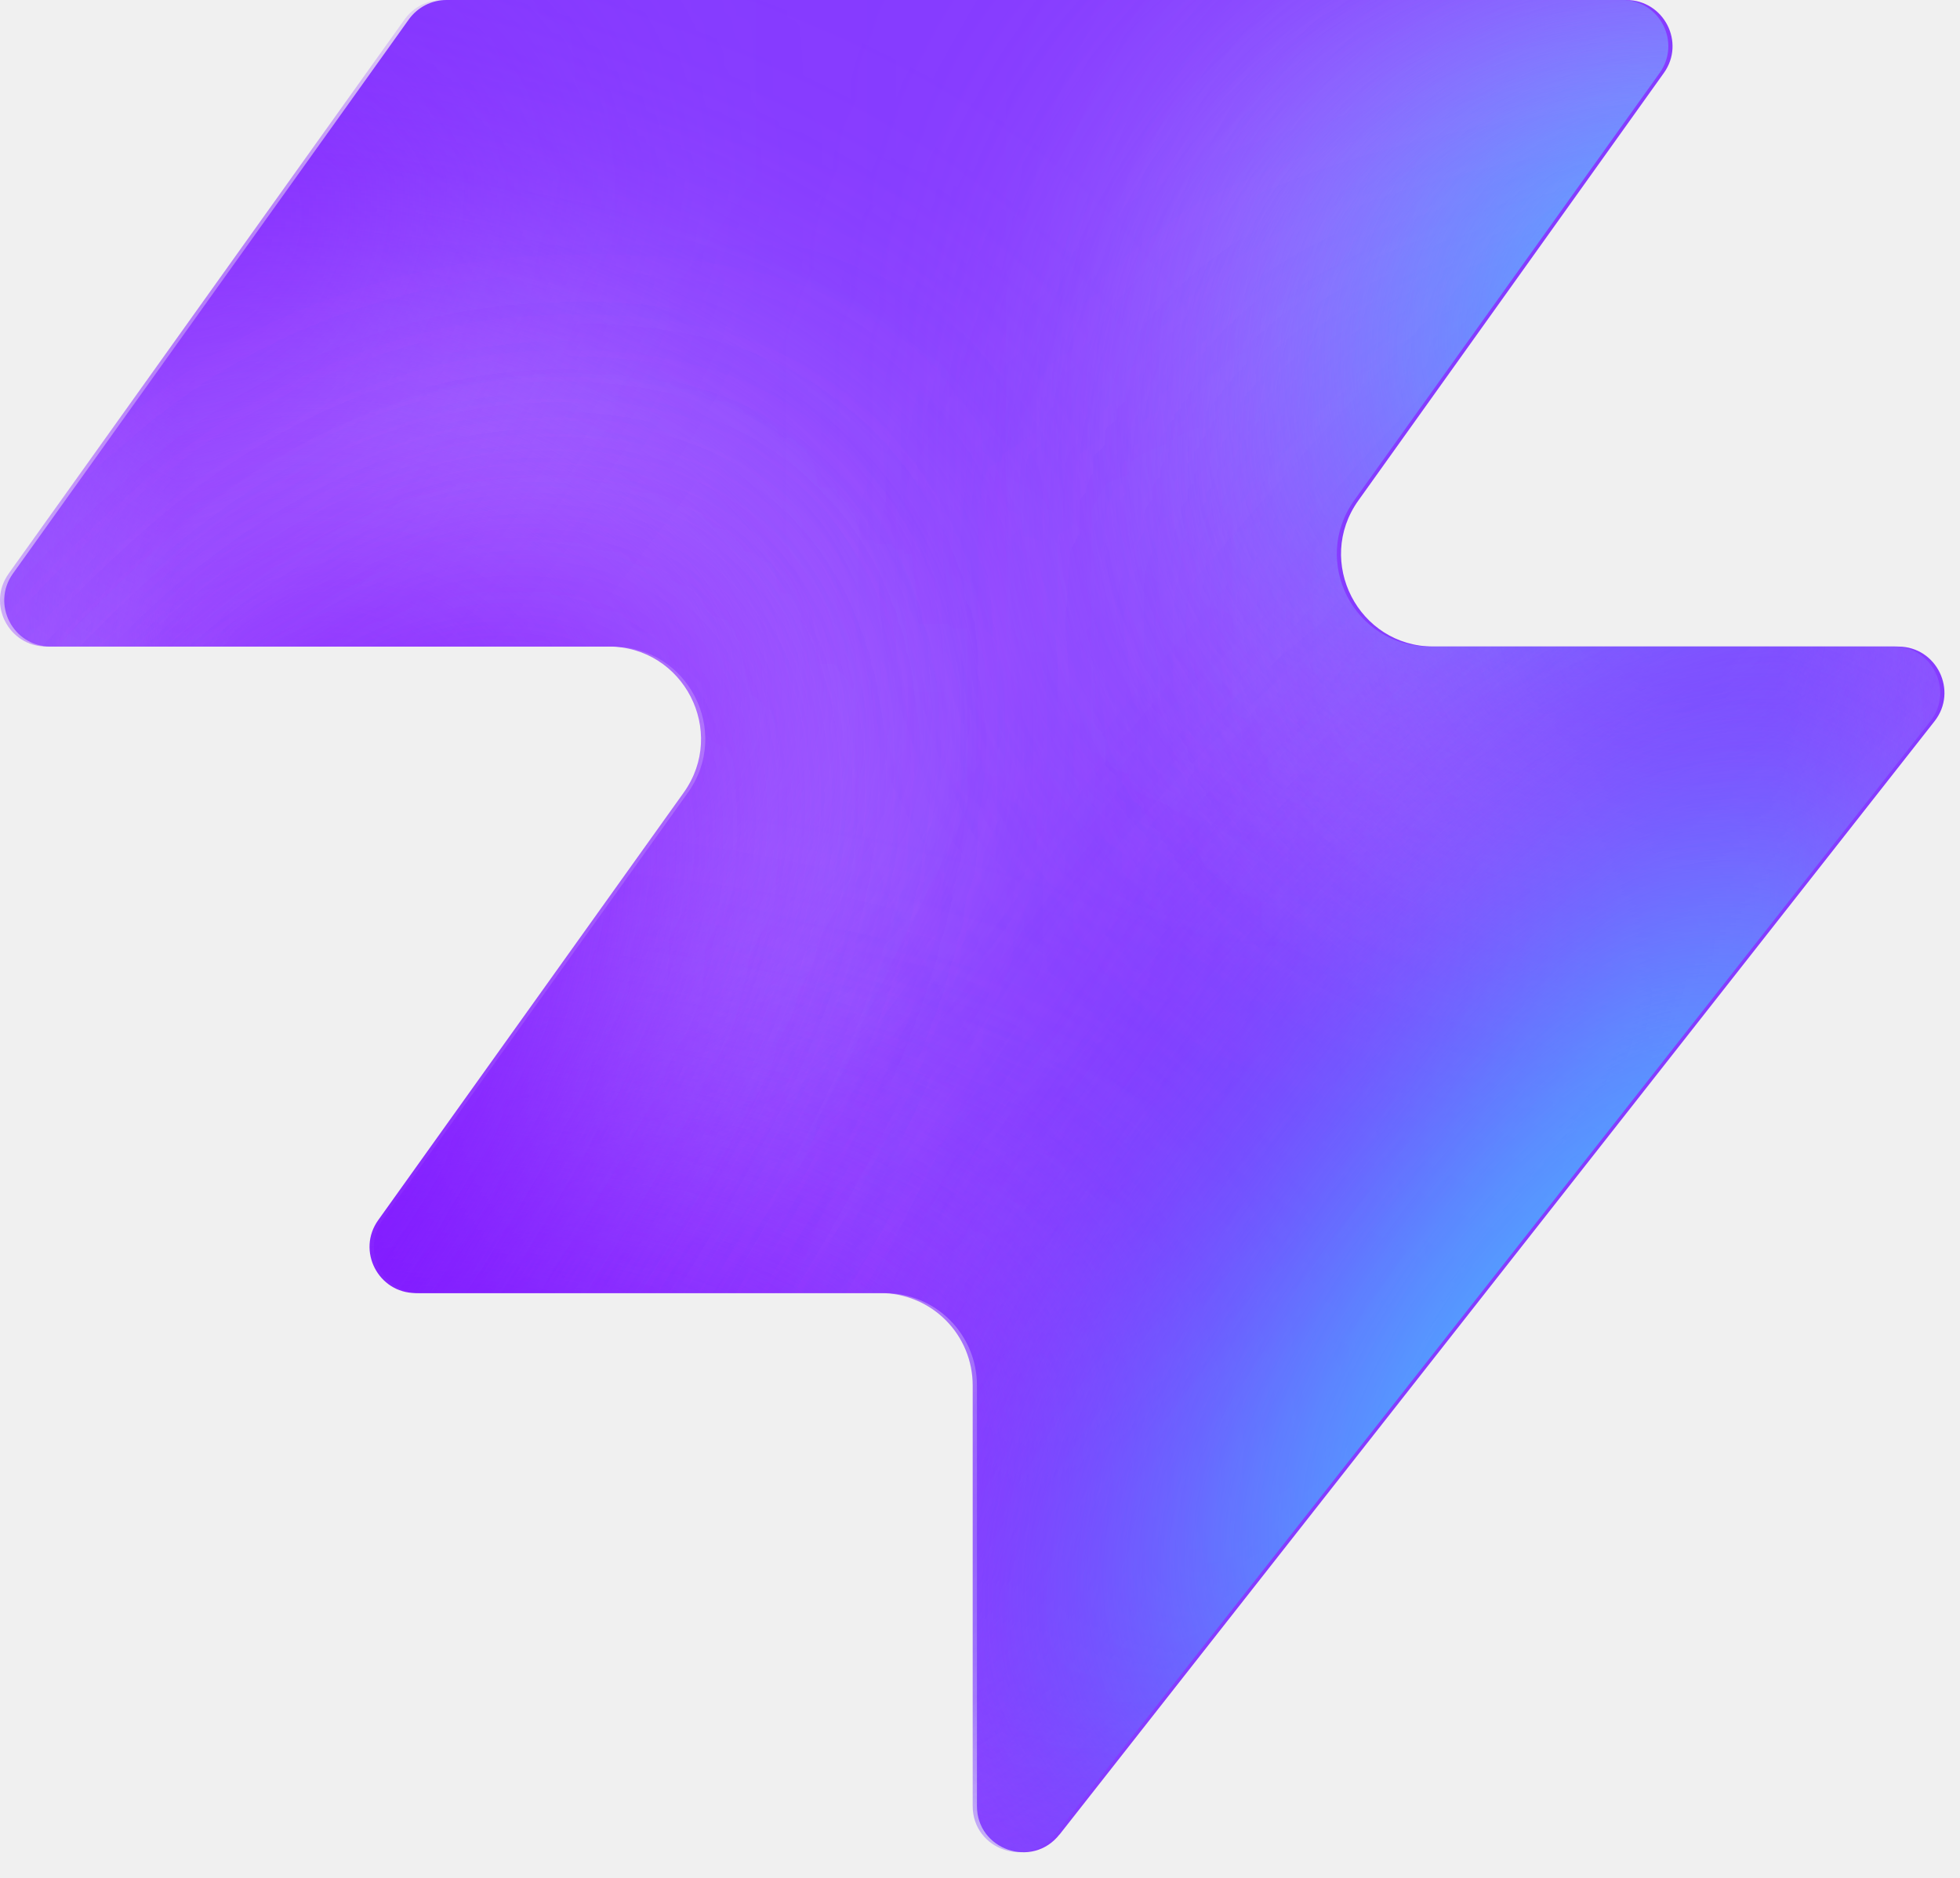
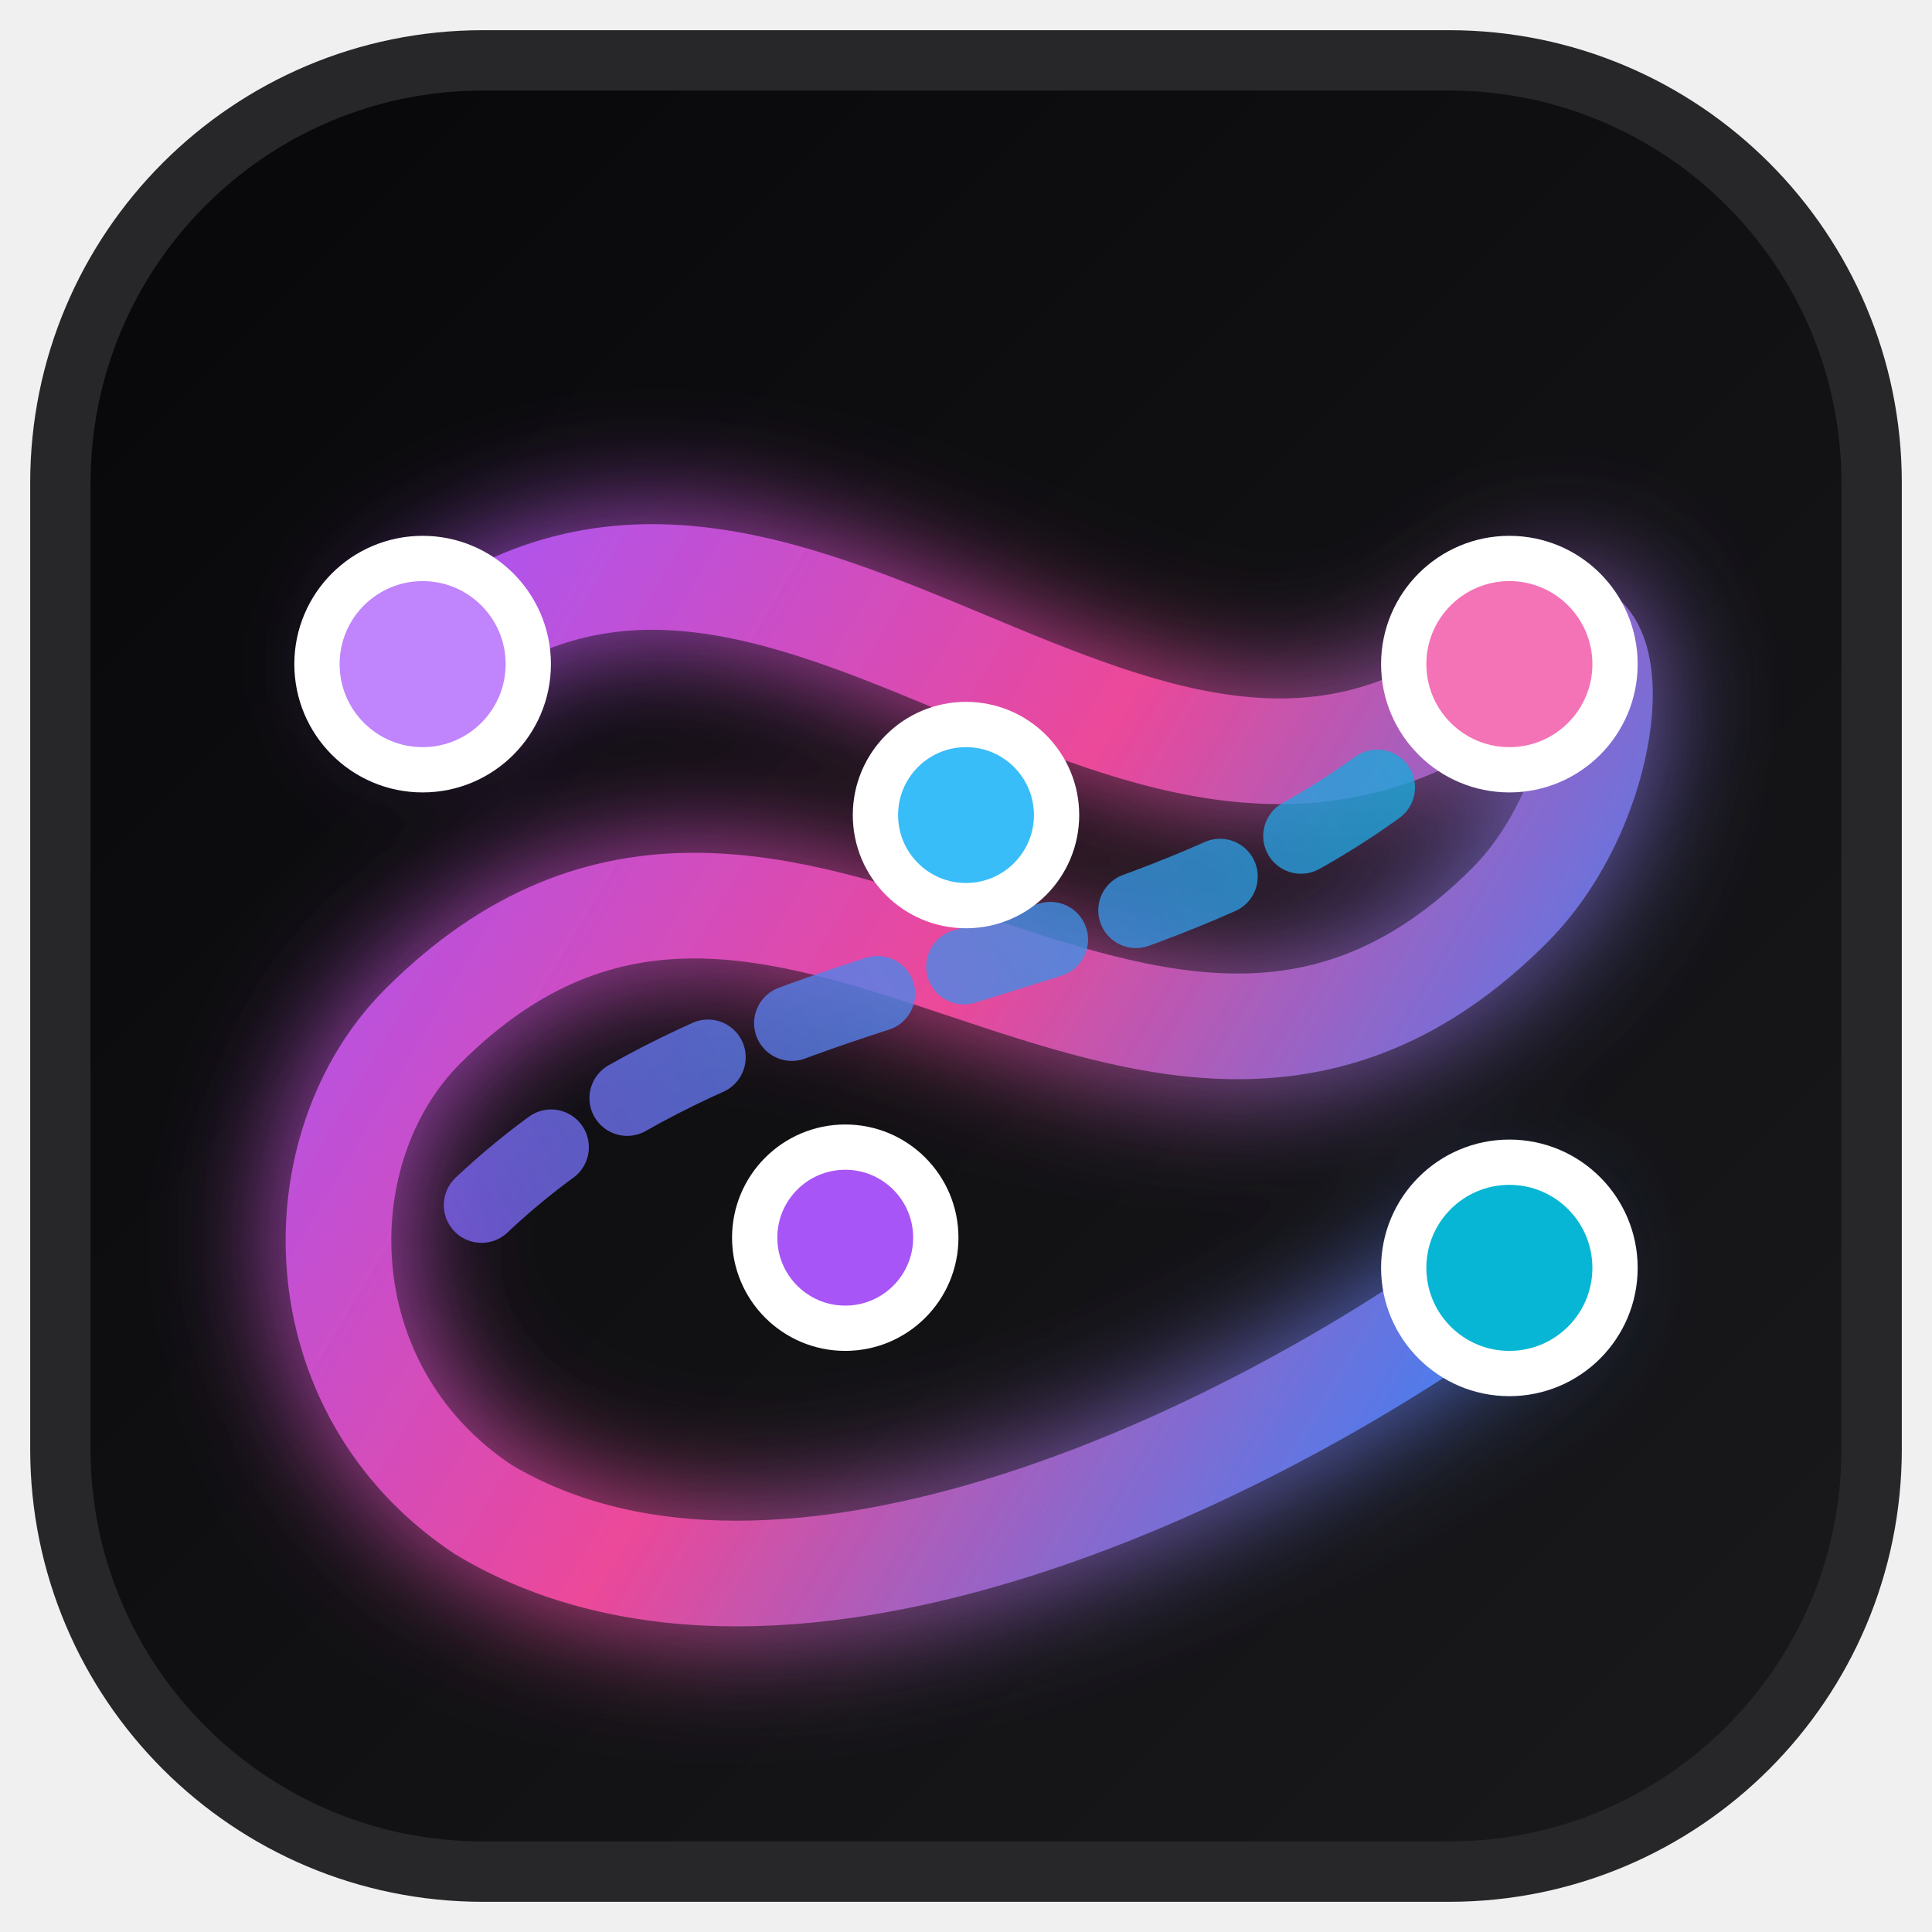
- <svg xmlns="http://www.w3.org/2000/svg" width="48" height="46" fill="none" viewBox="0 0 48 46">
-   <path fill="#863bff" d="M25.946 44.938c-.664.845-2.021.375-2.021-.698V33.937a2.26 2.26 0 0 0-2.262-2.262H10.287c-.92 0-1.456-1.04-.92-1.788l7.48-10.471c1.07-1.497 0-3.578-1.842-3.578H1.237c-.92 0-1.456-1.04-.92-1.788L10.013.474c.214-.297.556-.474.92-.474h28.894c.92 0 1.456 1.04.92 1.788l-7.48 10.471c-1.07 1.498 0 3.579 1.842 3.579h11.377c.943 0 1.473 1.088.89 1.83L25.947 44.94z" style="fill:#863bff;fill:color(display-p3 .525 .23 1);fill-opacity:1" />
-   <mask id="a" width="48" height="46" x="0" y="0" maskUnits="userSpaceOnUse" style="mask-type:alpha">
-     <path fill="#000" d="M25.842 44.938c-.664.844-2.021.375-2.021-.698V33.937a2.26 2.26 0 0 0-2.262-2.262H10.183c-.92 0-1.456-1.04-.92-1.788l7.48-10.471c1.07-1.498 0-3.579-1.842-3.579H1.133c-.92 0-1.456-1.04-.92-1.787L9.91.473c.214-.297.556-.474.92-.474h28.894c.92 0 1.456 1.04.92 1.788l-7.48 10.471c-1.07 1.498 0 3.578 1.842 3.578h11.377c.943 0 1.473 1.088.89 1.832L25.843 44.94z" style="fill:#000;fill-opacity:1" />
-   </mask>
-   <g mask="url(#a)">
-     <g filter="url(#b)">
-       <ellipse cx="5.508" cy="14.704" fill="#ede6ff" rx="5.508" ry="14.704" style="fill:#ede6ff;fill:color(display-p3 .927 .903 1);fill-opacity:1" transform="matrix(.00324 1 1 -.00324 -4.47 31.516)" />
-     </g>
-     <g filter="url(#c)">
-       <ellipse cx="10.399" cy="29.851" fill="#ede6ff" rx="10.399" ry="29.851" style="fill:#ede6ff;fill:color(display-p3 .927 .903 1);fill-opacity:1" transform="matrix(.00324 1 1 -.00324 -39.328 7.883)" />
-     </g>
-     <g filter="url(#d)">
-       <ellipse cx="5.508" cy="30.487" fill="#7e14ff" rx="5.508" ry="30.487" style="fill:#7e14ff;fill:color(display-p3 .492 .077 1);fill-opacity:1" transform="rotate(89.814 -25.913 -14.639)scale(1 -1)" />
-     </g>
-     <g filter="url(#e)">
-       <ellipse cx="5.508" cy="30.599" fill="#7e14ff" rx="5.508" ry="30.599" style="fill:#7e14ff;fill:color(display-p3 .492 .077 1);fill-opacity:1" transform="rotate(89.814 -32.644 -3.334)scale(1 -1)" />
-     </g>
-     <g filter="url(#f)">
-       <ellipse cx="5.508" cy="30.599" fill="#7e14ff" rx="5.508" ry="30.599" style="fill:#7e14ff;fill:color(display-p3 .492 .077 1);fill-opacity:1" transform="matrix(.00324 1 1 -.00324 -34.34 30.47)" />
-     </g>
-     <g filter="url(#g)">
-       <ellipse cx="14.072" cy="22.078" fill="#ede6ff" rx="14.072" ry="22.078" style="fill:#ede6ff;fill:color(display-p3 .927 .903 1);fill-opacity:1" transform="rotate(93.35 24.506 48.493)scale(-1 1)" />
-     </g>
-     <g filter="url(#h)">
-       <ellipse cx="3.47" cy="21.501" fill="#7e14ff" rx="3.47" ry="21.501" style="fill:#7e14ff;fill:color(display-p3 .492 .077 1);fill-opacity:1" transform="rotate(89.009 28.708 47.59)scale(-1 1)" />
-     </g>
-     <g filter="url(#i)">
-       <ellipse cx="3.47" cy="21.501" fill="#7e14ff" rx="3.47" ry="21.501" style="fill:#7e14ff;fill:color(display-p3 .492 .077 1);fill-opacity:1" transform="rotate(89.009 28.708 47.59)scale(-1 1)" />
-     </g>
-     <g filter="url(#j)">
-       <ellipse cx=".387" cy="8.972" fill="#7e14ff" rx="4.407" ry="29.108" style="fill:#7e14ff;fill:color(display-p3 .492 .077 1);fill-opacity:1" transform="rotate(39.51 .387 8.972)" />
-     </g>
-     <g filter="url(#k)">
-       <ellipse cx="47.523" cy="-6.092" fill="#7e14ff" rx="4.407" ry="29.108" style="fill:#7e14ff;fill:color(display-p3 .492 .077 1);fill-opacity:1" transform="rotate(37.892 47.523 -6.092)" />
-     </g>
-     <g filter="url(#l)">
-       <ellipse cx="41.412" cy="6.333" fill="#47bfff" rx="5.971" ry="9.665" style="fill:#47bfff;fill:color(display-p3 .28 .748 1);fill-opacity:1" transform="rotate(37.892 41.412 6.333)" />
-     </g>
-     <g filter="url(#m)">
-       <ellipse cx="-1.879" cy="38.332" fill="#7e14ff" rx="4.407" ry="29.108" style="fill:#7e14ff;fill:color(display-p3 .492 .077 1);fill-opacity:1" transform="rotate(37.892 -1.88 38.332)" />
-     </g>
-     <g filter="url(#n)">
-       <ellipse cx="-1.879" cy="38.332" fill="#7e14ff" rx="4.407" ry="29.108" style="fill:#7e14ff;fill:color(display-p3 .492 .077 1);fill-opacity:1" transform="rotate(37.892 -1.88 38.332)" />
-     </g>
-     <g filter="url(#o)">
-       <ellipse cx="35.651" cy="29.907" fill="#7e14ff" rx="4.407" ry="29.108" style="fill:#7e14ff;fill:color(display-p3 .492 .077 1);fill-opacity:1" transform="rotate(37.892 35.651 29.907)" />
-     </g>
-     <g filter="url(#p)">
-       <ellipse cx="38.418" cy="32.4" fill="#47bfff" rx="5.971" ry="15.297" style="fill:#47bfff;fill:color(display-p3 .28 .748 1);fill-opacity:1" transform="rotate(37.892 38.418 32.4)" />
-     </g>
-   </g>
+ <svg xmlns="http://www.w3.org/2000/svg" viewBox="0 0 64 64" fill="none">
  <defs>
-     <filter id="b" width="60.045" height="41.654" x="-19.77" y="16.149" color-interpolation-filters="sRGB" filterUnits="userSpaceOnUse">
-       <feFlood flood-opacity="0" result="BackgroundImageFix" />
-       <feBlend in="SourceGraphic" in2="BackgroundImageFix" result="shape" />
-       <feGaussianBlur result="effect1_foregroundBlur_2002_17158" stdDeviation="7.659" />
-     </filter>
-     <filter id="c" width="90.34" height="51.437" x="-54.613" y="-7.533" color-interpolation-filters="sRGB" filterUnits="userSpaceOnUse">
-       <feFlood flood-opacity="0" result="BackgroundImageFix" />
-       <feBlend in="SourceGraphic" in2="BackgroundImageFix" result="shape" />
-       <feGaussianBlur result="effect1_foregroundBlur_2002_17158" stdDeviation="7.659" />
-     </filter>
-     <filter id="d" width="79.355" height="29.4" x="-49.64" y="2.03" color-interpolation-filters="sRGB" filterUnits="userSpaceOnUse">
-       <feFlood flood-opacity="0" result="BackgroundImageFix" />
-       <feBlend in="SourceGraphic" in2="BackgroundImageFix" result="shape" />
-       <feGaussianBlur result="effect1_foregroundBlur_2002_17158" stdDeviation="4.596" />
-     </filter>
-     <filter id="e" width="79.579" height="29.4" x="-45.045" y="20.029" color-interpolation-filters="sRGB" filterUnits="userSpaceOnUse">
-       <feFlood flood-opacity="0" result="BackgroundImageFix" />
-       <feBlend in="SourceGraphic" in2="BackgroundImageFix" result="shape" />
-       <feGaussianBlur result="effect1_foregroundBlur_2002_17158" stdDeviation="4.596" />
-     </filter>
-     <filter id="f" width="79.579" height="29.4" x="-43.513" y="21.178" color-interpolation-filters="sRGB" filterUnits="userSpaceOnUse">
-       <feFlood flood-opacity="0" result="BackgroundImageFix" />
-       <feBlend in="SourceGraphic" in2="BackgroundImageFix" result="shape" />
-       <feGaussianBlur result="effect1_foregroundBlur_2002_17158" stdDeviation="4.596" />
-     </filter>
-     <filter id="g" width="74.749" height="58.852" x="15.756" y="-17.901" color-interpolation-filters="sRGB" filterUnits="userSpaceOnUse">
-       <feFlood flood-opacity="0" result="BackgroundImageFix" />
-       <feBlend in="SourceGraphic" in2="BackgroundImageFix" result="shape" />
-       <feGaussianBlur result="effect1_foregroundBlur_2002_17158" stdDeviation="7.659" />
-     </filter>
-     <filter id="h" width="61.377" height="25.362" x="23.548" y="2.284" color-interpolation-filters="sRGB" filterUnits="userSpaceOnUse">
-       <feFlood flood-opacity="0" result="BackgroundImageFix" />
-       <feBlend in="SourceGraphic" in2="BackgroundImageFix" result="shape" />
-       <feGaussianBlur result="effect1_foregroundBlur_2002_17158" stdDeviation="4.596" />
-     </filter>
-     <filter id="i" width="61.377" height="25.362" x="23.548" y="2.284" color-interpolation-filters="sRGB" filterUnits="userSpaceOnUse">
-       <feFlood flood-opacity="0" result="BackgroundImageFix" />
-       <feBlend in="SourceGraphic" in2="BackgroundImageFix" result="shape" />
-       <feGaussianBlur result="effect1_foregroundBlur_2002_17158" stdDeviation="4.596" />
-     </filter>
-     <filter id="j" width="56.045" height="63.649" x="-27.636" y="-22.853" color-interpolation-filters="sRGB" filterUnits="userSpaceOnUse">
-       <feFlood flood-opacity="0" result="BackgroundImageFix" />
-       <feBlend in="SourceGraphic" in2="BackgroundImageFix" result="shape" />
-       <feGaussianBlur result="effect1_foregroundBlur_2002_17158" stdDeviation="4.596" />
-     </filter>
-     <filter id="k" width="54.814" height="64.646" x="20.116" y="-38.415" color-interpolation-filters="sRGB" filterUnits="userSpaceOnUse">
-       <feFlood flood-opacity="0" result="BackgroundImageFix" />
-       <feBlend in="SourceGraphic" in2="BackgroundImageFix" result="shape" />
-       <feGaussianBlur result="effect1_foregroundBlur_2002_17158" stdDeviation="4.596" />
-     </filter>
-     <filter id="l" width="33.541" height="35.313" x="24.641" y="-11.323" color-interpolation-filters="sRGB" filterUnits="userSpaceOnUse">
-       <feFlood flood-opacity="0" result="BackgroundImageFix" />
-       <feBlend in="SourceGraphic" in2="BackgroundImageFix" result="shape" />
-       <feGaussianBlur result="effect1_foregroundBlur_2002_17158" stdDeviation="4.596" />
-     </filter>
-     <filter id="m" width="54.814" height="64.646" x="-29.286" y="6.009" color-interpolation-filters="sRGB" filterUnits="userSpaceOnUse">
-       <feFlood flood-opacity="0" result="BackgroundImageFix" />
-       <feBlend in="SourceGraphic" in2="BackgroundImageFix" result="shape" />
-       <feGaussianBlur result="effect1_foregroundBlur_2002_17158" stdDeviation="4.596" />
-     </filter>
-     <filter id="n" width="54.814" height="64.646" x="-29.286" y="6.009" color-interpolation-filters="sRGB" filterUnits="userSpaceOnUse">
-       <feFlood flood-opacity="0" result="BackgroundImageFix" />
-       <feBlend in="SourceGraphic" in2="BackgroundImageFix" result="shape" />
-       <feGaussianBlur result="effect1_foregroundBlur_2002_17158" stdDeviation="4.596" />
-     </filter>
-     <filter id="o" width="54.814" height="64.646" x="8.244" y="-2.416" color-interpolation-filters="sRGB" filterUnits="userSpaceOnUse">
-       <feFlood flood-opacity="0" result="BackgroundImageFix" />
-       <feBlend in="SourceGraphic" in2="BackgroundImageFix" result="shape" />
-       <feGaussianBlur result="effect1_foregroundBlur_2002_17158" stdDeviation="4.596" />
-     </filter>
-     <filter id="p" width="39.409" height="43.623" x="18.713" y="10.588" color-interpolation-filters="sRGB" filterUnits="userSpaceOnUse">
-       <feFlood flood-opacity="0" result="BackgroundImageFix" />
-       <feBlend in="SourceGraphic" in2="BackgroundImageFix" result="shape" />
-       <feGaussianBlur result="effect1_foregroundBlur_2002_17158" stdDeviation="4.596" />
+     <linearGradient id="threadGrad" x1="8" y1="8" x2="56" y2="56" gradientUnits="userSpaceOnUse">
+       <stop offset="0%" stop-color="#09090b" />
+       <stop offset="100%" stop-color="#18181b" />
+     </linearGradient>
+     <linearGradient id="lineGrad1" x1="12" y1="20" x2="52" y2="44" gradientUnits="userSpaceOnUse">
+       <stop offset="0%" stop-color="#a855f7" />
+       <stop offset="50%" stop-color="#ec4899" />
+       <stop offset="100%" stop-color="#3b82f6" />
+     </linearGradient>
+     <linearGradient id="lineGrad2" x1="52" y1="20" x2="12" y2="44" gradientUnits="userSpaceOnUse">
+       <stop offset="0%" stop-color="#06b6d4" />
+       <stop offset="100%" stop-color="#8b5cf6" />
+     </linearGradient>
+     <filter id="glow" x="-20%" y="-20%" width="140%" height="140%">
+       <feGaussianBlur stdDeviation="2" result="blur" />
+       <feComposite in="SourceGraphic" in2="blur" operator="over" />
    </filter>
  </defs>
+   <rect x="2" y="2" width="60" height="60" rx="14" fill="url(#threadGrad)" stroke="#27272a" stroke-width="2" />
+   <path d="M14 22 C 26 12, 38 32, 50 22 C 54 18, 54 26, 50 30 C 38 42, 26 22, 14 34 C 10 38, 10 46, 16 50 C 26 56, 42 48, 50 42" stroke="url(#lineGrad1)" stroke-width="3.5" stroke-linecap="round" fill="none" filter="url(#glow)" />
+   <path d="M50 22 C 40 34, 24 30, 14 42" stroke="url(#lineGrad2)" stroke-width="2.5" stroke-dasharray="3 3" stroke-linecap="round" fill="none" opacity="0.8" />
+   <circle cx="14" cy="22" r="3.5" fill="#c084fc" stroke="#ffffff" stroke-width="1.5" />
+   <circle cx="32" cy="27" r="3" fill="#38bdf8" stroke="#ffffff" stroke-width="1.5" />
+   <circle cx="50" cy="22" r="3.5" fill="#f472b6" stroke="#ffffff" stroke-width="1.5" />
+   <circle cx="28" cy="41" r="3" fill="#a855f7" stroke="#ffffff" stroke-width="1.5" />
+   <circle cx="50" cy="42" r="3.5" fill="#06b6d4" stroke="#ffffff" stroke-width="1.5" />
</svg>
